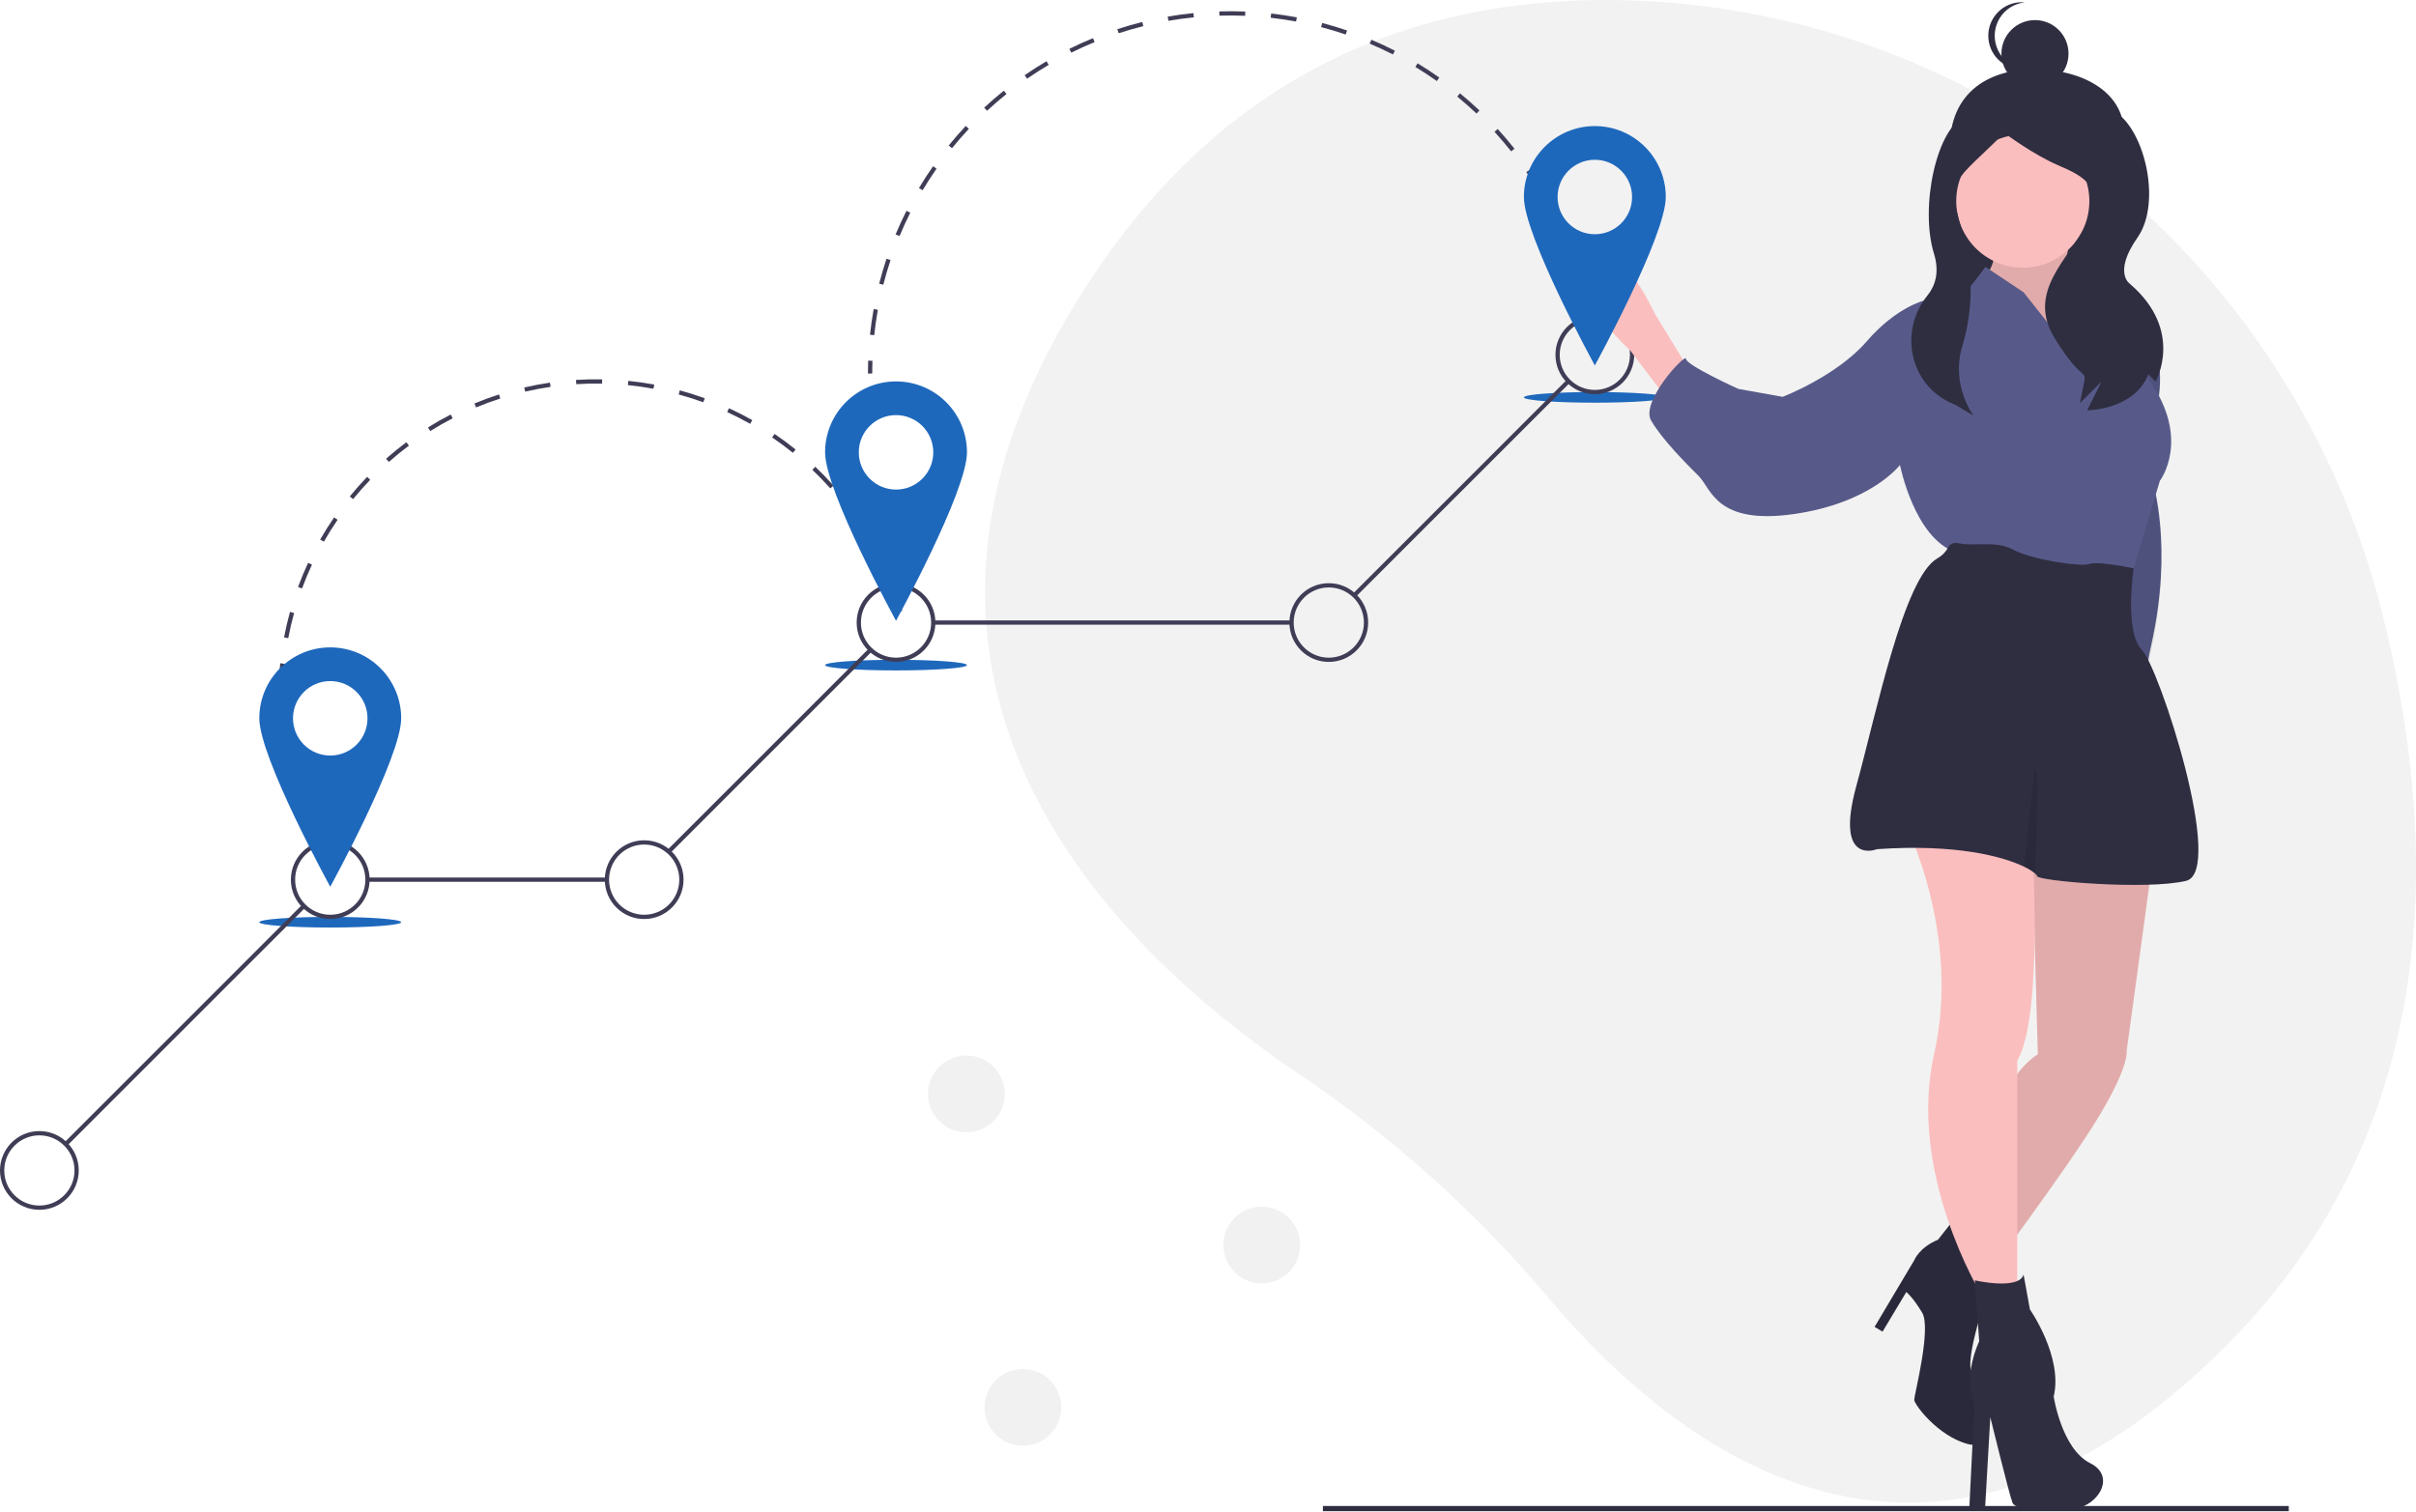
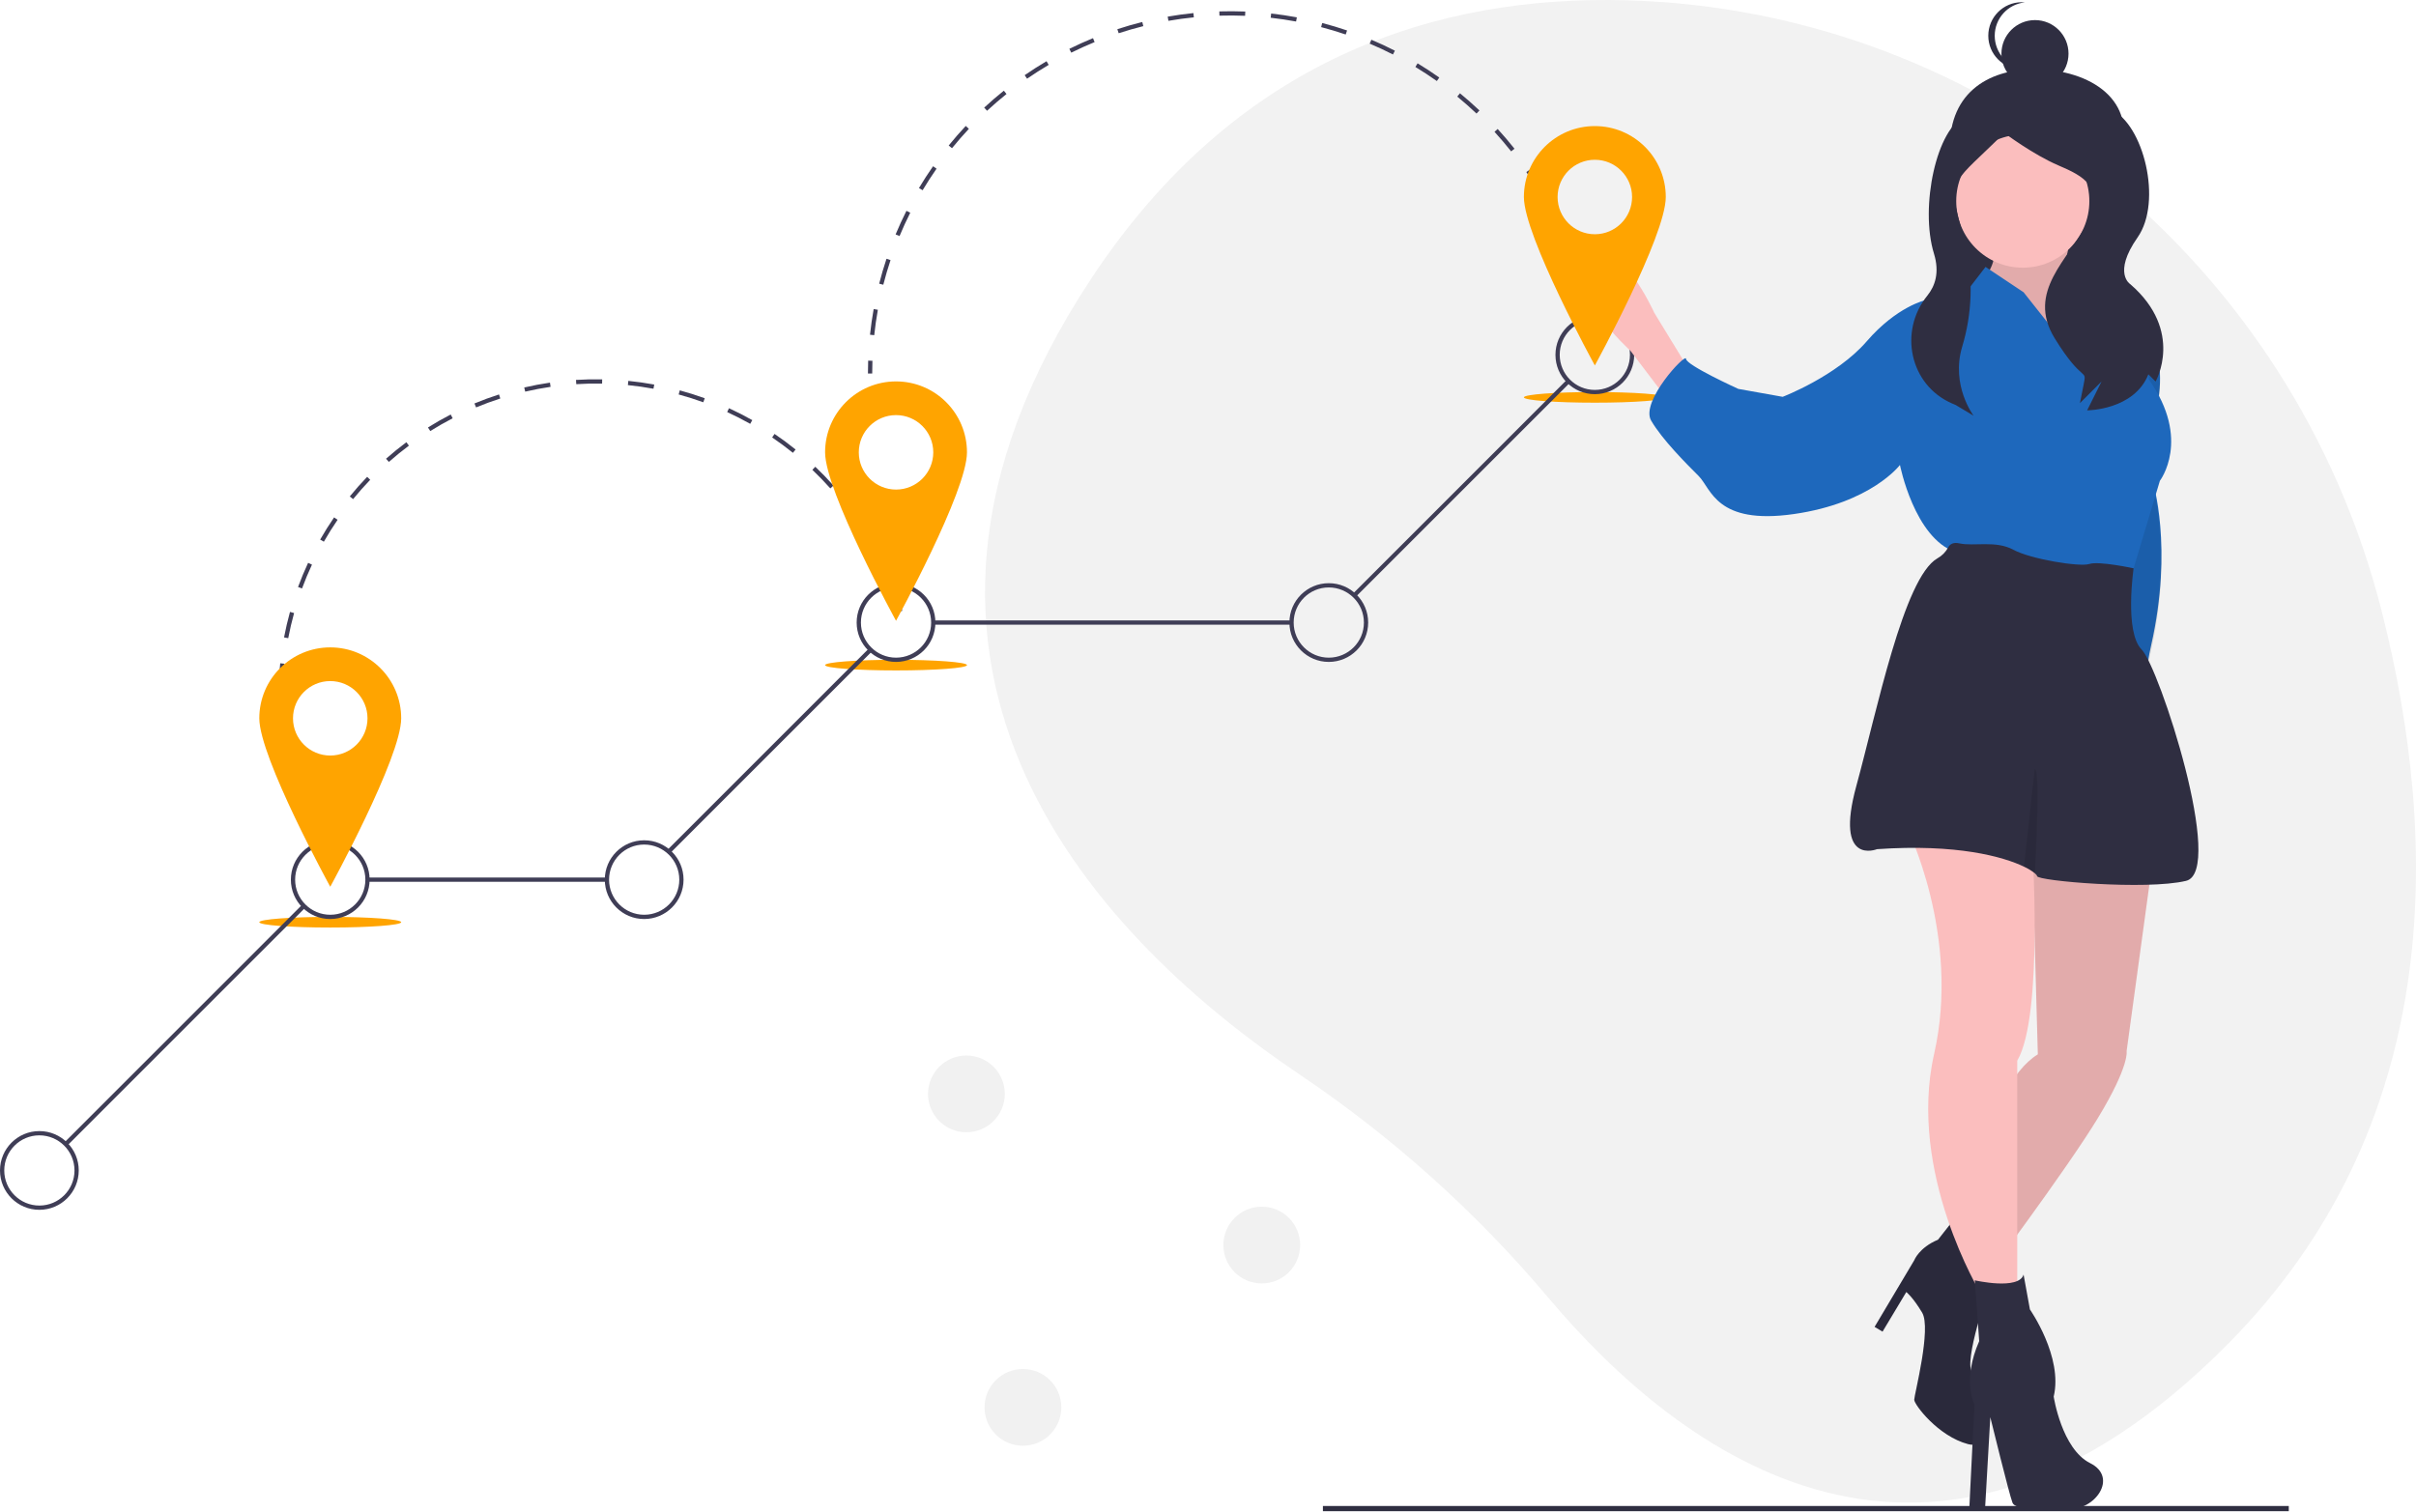
<svg xmlns="http://www.w3.org/2000/svg" id="fd01fc53-8d1b-486a-a481-e11f41af06c1" data-name="Layer 1" width="1134.447" height="709.784" viewBox="0 0 1134.447 709.784">
  <path d="M1151.038,381.836c-41.627-163.686-185.461-281.845-354.29-286.584C707.493,92.747,613.571,122.349,545.189,225.937c-122.24,185.175,7.512,313.137,97.971,373.941A566.027,566.027,0,0,1,760.156,705.034c61.102,72.508,178.649,162.609,318.643,21.434C1180.266,624.144,1178.766,490.867,1151.038,381.836Z" transform="translate(-32.77655 -95.10809)" fill="#f2f2f2" />
  <path d="M189.016,505.934c-1.122-1.661-2.224-3.366-3.277-5.068l1.701-1.053c1.039,1.681,2.127,3.363,3.233,5.002Z" transform="translate(-32.77655 -95.10809)" fill="#3f3d56" />
  <path d="M179.709,490.147c-1.855-3.641-3.579-7.401-5.124-11.178l1.851-.758c1.525,3.726,3.226,7.437,5.056,11.028ZM170.405,467.404c-1.227-3.894-2.306-7.888-3.207-11.871l1.951-.441c.888,3.93,1.952,7.87,3.163,11.71Zm-5.418-23.966c-.567-4.036-.973-8.152-1.208-12.234l1.997-.115c.231,4.028.633,8.089,1.192,12.071Zm.583-24.48-1.999-.047c.096-4.088.362-8.215.789-12.266l1.989.21C165.927,410.853,165.665,414.924,165.57,418.958Zm2.547-24.1-1.965-.373c.762-4.011,1.701-8.039,2.791-11.972l1.928.534C169.795,386.928,168.868,390.901,168.117,394.858Zm6.478-23.353-1.876-.692c1.414-3.831,3.007-7.651,4.735-11.354l1.812.846C177.561,363.958,175.989,367.726,174.594,371.505Zm273.904-6.182c-1.563-3.708-3.303-7.398-5.171-10.971l1.772-.927c1.894,3.621,3.657,7.362,5.242,11.12ZM184.848,349.529l-1.736-.992c2.025-3.543,4.225-7.047,6.538-10.417L191.298,339.252C189.016,342.576,186.846,346.034,184.848,349.529Zm252.42-5.684c-2.154-3.402-4.477-6.757-6.904-9.973l1.597-1.205c2.46,3.259,4.814,6.66,6.997,10.108ZM198.571,329.541l-1.551-1.264c2.58-3.166,5.322-6.262,8.152-9.205l1.441,1.386C203.822,323.361,201.116,326.417,198.571,329.541Zm224.095-5.042c-2.683-3.007-5.522-5.938-8.441-8.714l1.378-1.449c2.958,2.813,5.836,5.784,8.555,8.831ZM215.372,312.064l-1.323-1.499c3.06-2.701,6.271-5.309,9.542-7.751l1.196,1.603C221.559,306.826,218.391,309.399,215.372,312.064Zm189.728-4.273c-3.137-2.528-6.418-4.958-9.75-7.219l1.123-1.655c3.378,2.293,6.703,4.754,9.882,7.317ZM234.795,297.568l-1.061-1.695c3.463-2.166,7.056-4.212,10.679-6.083l.917,1.777C241.756,293.413,238.211,295.432,234.795,297.568Zm150.244-3.391c-3.514-1.983-7.148-3.841-10.803-5.522l.836-1.817c3.705,1.705,7.389,3.588,10.95,5.597ZM256.323,286.458l-.768-1.847c3.769-1.565,7.648-2.992,11.531-4.239l.611,1.904C263.868,283.507,260.041,284.914,256.323,286.458Zm106.688-2.413c-3.785-1.374-7.677-2.606-11.566-3.663l.524-1.93c3.942,1.07,7.887,2.319,11.725,3.712Zm-83.624-4.995-.451-1.948c3.972-.921,8.036-1.687,12.08-2.278l.289,1.979C287.317,277.387,283.307,278.143,279.388,279.051Zm60.227-1.358c-3.953-.729-7.994-1.302-12.009-1.703l.199-1.99c4.07.407,8.166.988,12.172,1.727Zm-36.248-2.146-.126-1.996c4.068-.257,8.215-.348,12.291-.274l-.036,2C311.472,275.202,307.382,275.293,303.368,275.546Z" transform="translate(-32.77655 -95.10809)" fill="#3f3d56" />
  <path d="M454.522,382.532c-.536-1.903-1.118-3.822-1.73-5.702l1.901-.62c.621,1.906,1.211,3.851,1.754,5.78Z" transform="translate(-32.77655 -95.10809)" fill="#3f3d56" />
  <path d="M442.327,270.531h-2c0-2.001.035-4.032.105-6.035l1.999.069C442.362,266.546,442.327,268.553,442.327,270.531Z" transform="translate(-32.77655 -95.10809)" fill="#3f3d56" />
  <path d="M443.279,252.539l-1.989-.212c.429-4.028,1.008-8.088,1.723-12.069l1.969.354C444.275,244.545,443.702,248.559,443.279,252.539Zm4.258-23.701-1.938-.494c1.001-3.925,2.158-7.861,3.438-11.698l1.897.633C449.669,221.071,448.526,224.959,447.536,228.838ZM766.499,207.737c-1.495-3.711-3.145-7.415-4.902-11.005l1.797-.879c1.778,3.634,3.447,7.381,4.961,11.137Zm-311.337-1.753-1.847-.769c1.555-3.737,3.268-7.468,5.091-11.089l1.786.899C458.391,198.605,456.698,202.291,455.162,205.984ZM755.915,186.106c-2.011-3.456-4.173-6.885-6.428-10.192l1.652-1.127c2.282,3.346,4.47,6.816,6.504,10.313Zm-289.918-1.647L464.28,183.434c2.073-3.473,4.302-6.919,6.624-10.243l1.64,1.146C470.248,177.621,468.046,181.027,465.997,184.459Zm276.35-18.252c-2.487-3.139-5.116-6.226-7.814-9.174l1.475-1.351c2.73,2.983,5.392,6.106,7.908,9.282ZM479.796,164.709l-1.554-1.26c2.551-3.146,5.247-6.239,8.013-9.192l1.46,1.367C484.982,158.543,482.317,161.6,479.796,164.709Zm246.288-16.27c-2.907-2.753-5.948-5.435-9.04-7.971l1.268-1.546c3.129,2.566,6.206,5.28,9.147,8.065Zm-229.823-1.312-1.359-1.468c2.97-2.75,6.077-5.428,9.235-7.959l1.251,1.561C502.266,141.763,499.195,144.41,496.261,147.127Zm211.198-13.966c-3.268-2.312-6.659-4.533-10.082-6.604l1.035-1.711c3.463,2.095,6.896,4.343,10.201,6.682Zm-192.409-1.096-1.137-1.646c3.33-2.299,6.785-4.506,10.271-6.562l1.016,1.723C521.756,127.612,518.341,129.794,515.05,132.065Zm171.797-11.372c-3.565-1.821-7.24-3.534-10.924-5.092l.779-1.842c3.728,1.576,7.446,3.31,11.055,5.153Zm-151.06-.853-.89-1.791c3.623-1.799,7.357-3.489,11.1-5.022l.759,1.851C543.059,116.394,539.368,118.063,535.788,119.841Zm128.873-8.531c-3.783-1.288-7.667-2.455-11.543-3.468l.506-1.935c3.923,1.025,7.854,2.206,11.682,3.509Zm-106.609-.592-.623-1.9c3.844-1.26,7.785-2.396,11.715-3.377l.484,1.94C565.745,108.351,561.85,109.473,558.052,110.718Zm83.306-5.501c-3.933-.73-7.942-1.326-11.918-1.772l.223-1.987c4.023.452,8.081,1.055,12.061,1.793Zm-59.942-.329-.343-1.971c3.984-.694,8.047-1.252,12.078-1.66l.201,1.99C589.369,103.65,585.353,104.202,581.416,104.888Zm36.009-2.36c-4.005-.163-8.076-.184-12.051-.065l-.061-1.999c4.022-.12,8.141-.099,12.193.066Z" transform="translate(-32.77655 -95.10809)" fill="#3f3d56" />
  <path d="M772.35,224.899c-.535-1.903-1.113-3.825-1.717-5.712l1.904-.609c.611,1.909,1.196,3.854,1.738,5.779Z" transform="translate(-32.77655 -95.10809)" fill="#3f3d56" />
-   <ellipse cx="155.07" cy="433.15" rx="33.312" ry="2.498" fill="#1E68BC" />
-   <ellipse cx="420.737" cy="312.393" rx="33.312" ry="2.498" fill="#1E68BC" />
-   <ellipse cx="748.864" cy="186.638" rx="33.312" ry="2.498" fill="#1E68BC" />
+   <ellipse cx="155.07" cy="433.15" rx="33.312" ry="2.498" fill="#FFA400" />
+   <ellipse cx="420.737" cy="312.393" rx="33.312" ry="2.498" fill="#FFA400" />
+   <ellipse cx="748.864" cy="186.638" rx="33.312" ry="2.498" fill="#FFA400" />
  <rect x="648.233" y="323.336" width="141.662" height="2" transform="translate(-51.508 508.3426) rotate(-45)" fill="#3f3d56" />
  <rect x="438.226" y="291.405" width="168.228" height="2" fill="#3f3d56" />
  <rect x="327.427" y="446.901" width="133.065" height="2" transform="translate(-234.1019 314.6503) rotate(-45)" fill="#3f3d56" />
  <rect x="172.559" y="412.163" width="112.43" height="2" fill="#3f3d56" />
  <rect x="40.619" y="575.499" width="157.999" height="2" transform="translate(-405.387 158.3279) rotate(-45)" fill="#3f3d56" />
  <path d="M187.847,526.76A18.489,18.489,0,1,1,206.336,508.271,18.51,18.51,0,0,1,187.847,526.76Zm0-34.979A16.489,16.489,0,1,0,204.336,508.271,16.508,16.508,0,0,0,187.847,491.782Z" transform="translate(-32.77655 -95.10809)" fill="#3f3d56" />
  <path d="M335.254,526.76A18.489,18.489,0,1,1,353.743,508.271,18.51,18.51,0,0,1,335.254,526.76Zm0-34.979A16.489,16.489,0,1,0,351.743,508.271,16.508,16.508,0,0,0,335.254,491.782Z" transform="translate(-32.77655 -95.10809)" fill="#3f3d56" />
  <path d="M453.513,406.002a18.489,18.489,0,1,1,18.489-18.489A18.51,18.51,0,0,1,453.513,406.002Zm0-34.978a16.489,16.489,0,1,0,16.489,16.489A16.508,16.508,0,0,0,453.513,371.024Z" transform="translate(-32.77655 -95.10809)" fill="#3f3d56" />
  <path d="M656.719,406.002a18.489,18.489,0,1,1,18.489-18.489A18.51,18.51,0,0,1,656.719,406.002Zm0-34.978a16.489,16.489,0,1,0,16.489,16.489A16.507,16.507,0,0,0,656.719,371.024Z" transform="translate(-32.77655 -95.10809)" fill="#3f3d56" />
  <path d="M781.641,280.248a18.489,18.489,0,1,1,18.489-18.489A18.51,18.51,0,0,1,781.641,280.248Zm0-34.978a16.489,16.489,0,1,0,16.489,16.489A16.508,16.508,0,0,0,781.641,245.27Z" transform="translate(-32.77655 -95.10809)" fill="#3f3d56" />
  <path d="M51.266,663.341a18.489,18.489,0,1,1,18.489-18.489A18.51,18.51,0,0,1,51.266,663.341Zm0-34.979a16.489,16.489,0,1,0,16.489,16.489A16.508,16.508,0,0,0,51.266,628.363Z" transform="translate(-32.77655 -95.10809)" fill="#3f3d56" />
-   <path d="M187.847,399.173a33.312,33.312,0,0,0-33.312,33.312c0,18.398,33.312,79.117,33.312,79.117s33.312-60.719,33.312-79.117A33.312,33.312,0,0,0,187.847,399.173Zm0,50.801a17.489,17.489,0,1,1,17.489-17.489A17.489,17.489,0,0,1,187.847,449.974Z" transform="translate(-32.77655 -95.10809)" fill="#1E68BC" />
-   <path d="M453.513,274.251A33.312,33.312,0,0,0,420.201,307.564c0,18.398,33.312,79.117,33.312,79.117s33.312-60.719,33.312-79.117A33.312,33.312,0,0,0,453.513,274.251Zm0,50.801a17.489,17.489,0,1,1,17.489-17.489A17.489,17.489,0,0,1,453.513,325.053Z" transform="translate(-32.77655 -95.10809)" fill="#1E68BC" />
+   <path d="M187.847,399.173a33.312,33.312,0,0,0-33.312,33.312c0,18.398,33.312,79.117,33.312,79.117s33.312-60.719,33.312-79.117A33.312,33.312,0,0,0,187.847,399.173Zm0,50.801a17.489,17.489,0,1,1,17.489-17.489A17.489,17.489,0,0,1,187.847,449.974Z" transform="translate(-32.77655 -95.10809)" fill="#FFA400" />
+   <path d="M453.513,274.251A33.312,33.312,0,0,0,420.201,307.564c0,18.398,33.312,79.117,33.312,79.117s33.312-60.719,33.312-79.117A33.312,33.312,0,0,0,453.513,274.251Zm0,50.801a17.489,17.489,0,1,1,17.489-17.489A17.489,17.489,0,0,1,453.513,325.053Z" transform="translate(-32.77655 -95.10809)" fill="#FFA400" />
  <rect x="621.177" y="707.341" width="453.535" height="2.443" fill="#2f2e41" />
  <path d="M1028.209,167.54c-7.051,20.876-17.862,39.897-39.897,39.897s-38.655-17.897-39.897-39.897c-1.586-28.111,17.354-40.013,39.897-39.897C1014.943,127.781,1036.577,142.766,1028.209,167.54Z" transform="translate(-32.77655 -95.10809)" fill="#2f2e41" />
  <rect x="915.64" y="69.282" width="78.743" height="99.741" fill="#2f2e41" />
-   <path d="M1029.472,238.698h6.698s16.372,20.837,8.93,49.116-1.488,33.488-1.488,33.488,9.688,30.624-.73,76.763,9.661,58.678,9.661,58.678l-18.604-37.209-10.418-98.232Z" transform="translate(-32.77655 -95.10809)" fill="#575a89" />
+   <path d="M1029.472,238.698h6.698s16.372,20.837,8.93,49.116-1.488,33.488-1.488,33.488,9.688,30.624-.73,76.763,9.661,58.678,9.661,58.678l-18.604-37.209-10.418-98.232Z" transform="translate(-32.77655 -95.10809)" fill="#1E68BC" />
  <path d="M1029.472,241.146h6.698s16.372,20.837,8.93,49.116-1.488,33.488-1.488,33.488,9.688,30.624-.73,76.763,9.661,58.678,9.661,58.678l-18.604-37.209-10.418-98.232Z" transform="translate(-32.77655 -95.10809)" opacity="0.1" />
  <path d="M1006.03,202.605s-5.953,23.814-2.977,23.814,13.395,12.651,13.395,12.651l6.698,24.558-5.209,17.86-17.86-3.721-22.325-24.558-6.698-6.698-5.953-21.581s7.442-8.93,2.233-16.372S1006.03,202.605,1006.03,202.605Z" transform="translate(-32.77655 -95.10809)" fill="#fbbebe" />
  <path d="M1006.03,202.605s-5.953,23.814-2.977,23.814,13.395,12.651,13.395,12.651l6.698,24.558-5.209,17.86-17.86-3.721-22.325-24.558-6.698-6.698-5.953-21.581s7.442-8.93,2.233-16.372S1006.03,202.605,1006.03,202.605Z" transform="translate(-32.77655 -95.10809)" opacity="0.1" />
  <path d="M825.939,268.837,809.567,242.047s-17.673-39.102-30.324-24.963,19.161,42.823,19.161,42.823l16.372,21.581Z" transform="translate(-32.77655 -95.10809)" fill="#fbbebe" />
  <path d="M1043.239,501.765,1031.332,588.834s1.488,6.698-13.395,31.256-55.069,78.139-55.069,78.139l-11.907-22.325s14.139-70.697,38.697-85.581l-2.977-107.162Z" transform="translate(-32.77655 -95.10809)" fill="#fbbebe" />
  <path d="M1043.239,501.765,1031.332,588.834s1.488,6.698-13.395,31.256-55.069,78.139-55.069,78.139l-11.907-22.325s14.139-70.697,38.697-85.581l-2.977-107.162Z" transform="translate(-32.77655 -95.10809)" opacity="0.1" />
  <path d="M950.961,666.973l16.372,31.256s-13.395,37.953-8.186,41.674,11.907,37.209-2.233,33.488-25.302-18.604-25.302-20.837,8.186-33.488,3.721-40.93-7.442-9.674-7.442-9.674l-11.163,18.604-3.721-2.233,18.604-31.256s2.233-5.953,11.163-9.674Z" transform="translate(-32.77655 -95.10809)" fill="#2f2e41" />
  <path d="M950.961,666.973l16.372,31.256s-13.395,37.953-8.186,41.674,11.907,37.209-2.233,33.488-25.302-18.604-25.302-20.837,8.186-33.488,3.721-40.93-7.442-9.674-7.442-9.674l-11.163,18.604-3.721-2.233,18.604-31.256s2.233-5.953,11.163-9.674Z" transform="translate(-32.77655 -95.10809)" opacity="0.1" />
  <path d="M986.855,489.412s5.78,82.306-6.871,103.887V700.461l-17.116,2.233s-34.565-56.734-21.914-112.547-13.062-106.985-13.062-106.985Z" transform="translate(-32.77655 -95.10809)" fill="#fbbebe" />
  <circle cx="949.812" cy="94.474" r="31.256" fill="#fbbebe" />
-   <path d="M1014.216,271.814l-31.256-39.441-17.86-11.907L957.658,230.14l-20.837,5.953s-13.395,2.977-27.535,19.349-39.441,26.046-39.441,26.046l-20.837-3.721s-24.558-11.163-24.558-14.139-21.581,20.093-16.372,29.023,16.372,20.093,22.325,26.046,8.186,23.07,44.651,17.86,49.86-23.07,49.86-23.07,6.698,34.232,26.046,40.93,82.604,11.163,82.604,11.163l13.395-44.651s14.884-19.349-5.209-47.627c0,0-.386-15.816-2.546-26.34-.84-4.093-1.949-7.386-3.408-8.637-5.209-4.465-32.744-11.907-32.744-11.907s4.465,14.884,6.698,15.628S1017.193,268.093,1014.216,271.814Z" transform="translate(-32.77655 -95.10809)" fill="#575a89" />
+   <path d="M1014.216,271.814l-31.256-39.441-17.86-11.907L957.658,230.14l-20.837,5.953s-13.395,2.977-27.535,19.349-39.441,26.046-39.441,26.046l-20.837-3.721s-24.558-11.163-24.558-14.139-21.581,20.093-16.372,29.023,16.372,20.093,22.325,26.046,8.186,23.07,44.651,17.86,49.86-23.07,49.86-23.07,6.698,34.232,26.046,40.93,82.604,11.163,82.604,11.163l13.395-44.651s14.884-19.349-5.209-47.627c0,0-.386-15.816-2.546-26.34-.84-4.093-1.949-7.386-3.408-8.637-5.209-4.465-32.744-11.907-32.744-11.907s4.465,14.884,6.698,15.628S1017.193,268.093,1014.216,271.814Z" transform="translate(-32.77655 -95.10809)" fill="#1E68BC" />
  <path d="M914.124,493.951c37.477-2.605,59.296,3.535,69.03,8.216a24.676,24.676,0,0,1,5.075,3.081c.714.603,1.057,1.072,1.057,1.354,0,2.233,51.348,6.698,69.953,2.233s-12.651-100.464-20.837-108.65-3.773-38.147-3.773-38.147-16.32-3.527-20.785-2.039-27.535-2.233-35.721-6.698-18.604-1.488-25.302-2.977c-2.992-.662-4.502.454-5.254,1.898a12.868,12.868,0,0,1-5.09,5.142c-15.799,9.101-28.48,72.029-38.028,106.819C894.031,502.137,914.124,493.951,914.124,493.951Z" transform="translate(-32.77655 -95.10809)" fill="#2f2e41" />
  <path d="M982.961,693.763l2.977,16.372S1001.565,732.461,997.1,751.065c0,0,3.721,24.558,17.116,31.256s2.233,22.325-10.418,21.581-24.558.744-26.046-2.977-10.418-40.186-10.418-40.186l-2.443,42.671-7.442.744,2.443-49.369s-5.953-11.163,2.233-29.767l-2.066-28.558S980.728,701.205,982.961,693.763Z" transform="translate(-32.77655 -95.10809)" fill="#2f2e41" />
  <path d="M983.154,502.167a24.676,24.676,0,0,1,5.075,3.081c.394-7.032,2.671-49.562-.06-48.878Z" transform="translate(-32.77655 -95.10809)" opacity="0.1" />
  <path d="M969.649,146.542s-.346-1.927-13.884,3.15S934.113,192.231,940.882,214.23c2.728,8.865.509,15.257-3.113,19.73-13.591,16.783-8.241,41.99,11.556,50.621q.838.365,1.711.722l8.461,5.077s-10.786-14.192-5.388-32.346a93.079,93.079,0,0,0,1.68-47.65c-.619-2.659-1.323-5.399-2.122-8.196C946.897,178.496,950.189,181.232,973.88,157.541c0,0,13.538,10.153,25.383,15.23s21.999,10.153,13.538,27.075-28.768,32.152-15.23,54.151,15.23,13.538,13.538,21.999h0l-1.692,8.461,10.153-10.153-6.769,13.538s21.999,0,28.768-16.922l3.384,3.384s13.538-23.691-11.845-45.69c0,0-8.461-5.077,3.384-21.999s2.748-53.305-12.482-60.073S969.649,146.542,969.649,146.542Z" transform="translate(-32.77655 -95.10809)" fill="#2f2e41" />
  <circle cx="955.536" cy="25.186" r="15.749" fill="#2f2e41" />
  <path d="M969.414,111.895a15.749,15.749,0,0,1,14.174-15.669c-.518-.051-1.043-.08-1.575-.08a15.749,15.749,0,0,0,0,31.497c.532,0,1.057-.028,1.575-.08A15.749,15.749,0,0,1,969.414,111.895Z" transform="translate(-32.77655 -95.10809)" fill="#2f2e41" />
-   <path d="M781.641,154.326a33.312,33.312,0,0,0-33.312,33.312c0,18.398,33.312,79.117,33.312,79.117s33.312-60.719,33.312-79.117A33.312,33.312,0,0,0,781.641,154.326Zm0,50.801a17.489,17.489,0,1,1,17.489-17.489A17.489,17.489,0,0,1,781.641,205.128Z" transform="translate(-32.77655 -95.10809)" fill="#1E68BC" />
+   <path d="M781.641,154.326a33.312,33.312,0,0,0-33.312,33.312c0,18.398,33.312,79.117,33.312,79.117s33.312-60.719,33.312-79.117A33.312,33.312,0,0,0,781.641,154.326Zm0,50.801a17.489,17.489,0,1,1,17.489-17.489A17.489,17.489,0,0,1,781.641,205.128Z" transform="translate(-32.77655 -95.10809)" fill="#FFA400" />
  <circle cx="480.32" cy="661.023" r="18.025" fill="#f1f1f1" />
  <circle cx="592.467" cy="584.778" r="18.025" fill="#f1f1f1" />
  <circle cx="453.779" cy="513.784" r="18.025" fill="#f1f1f1" />
</svg>
